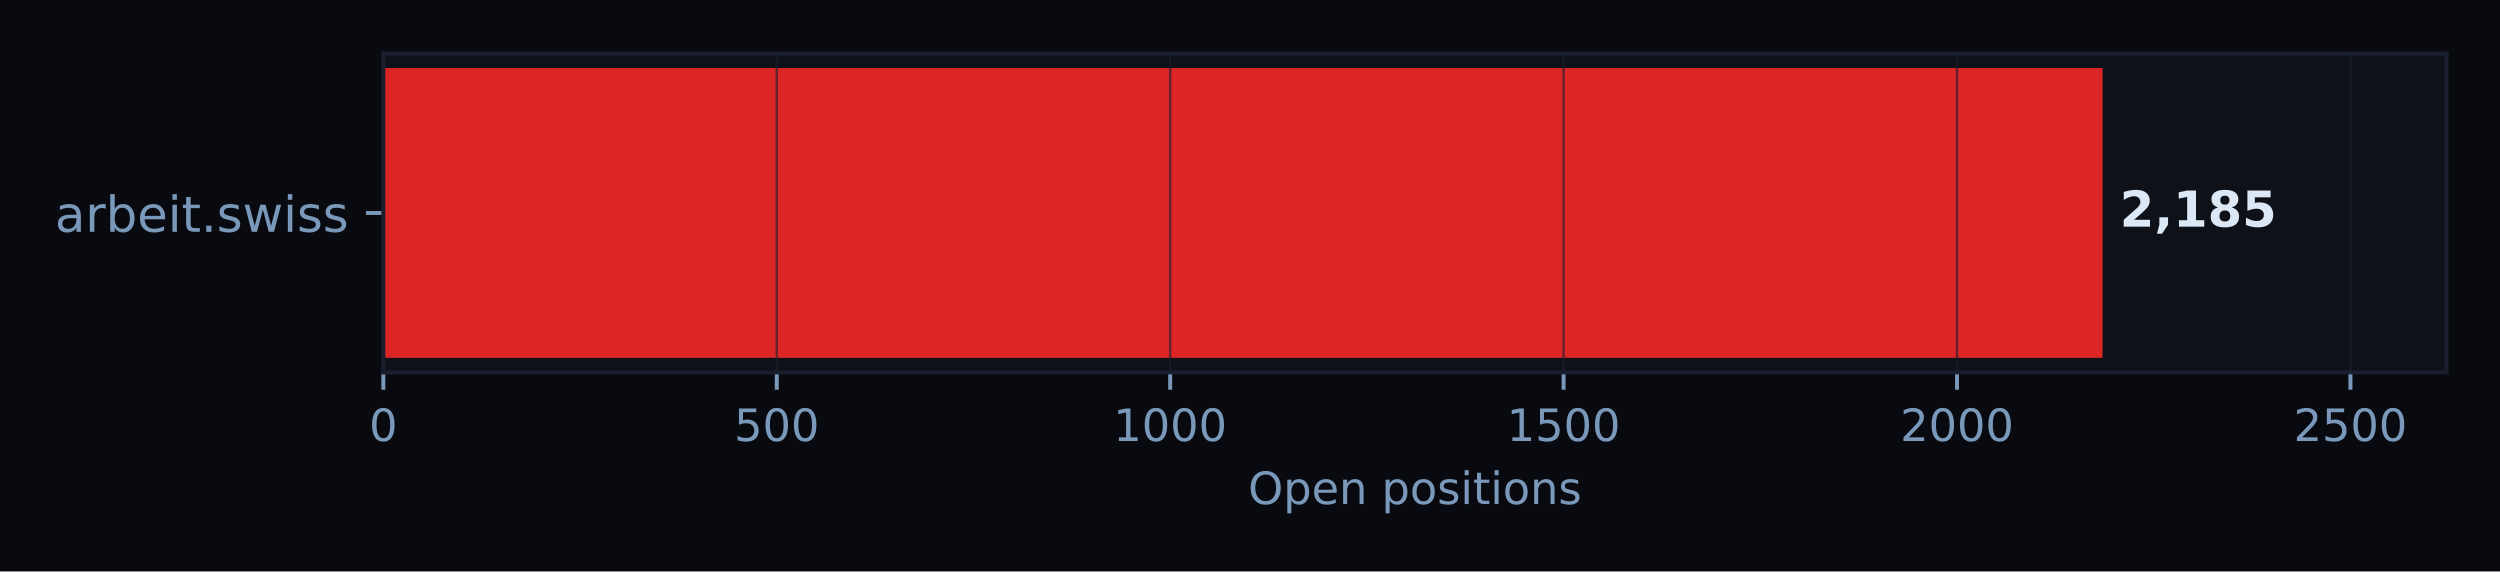
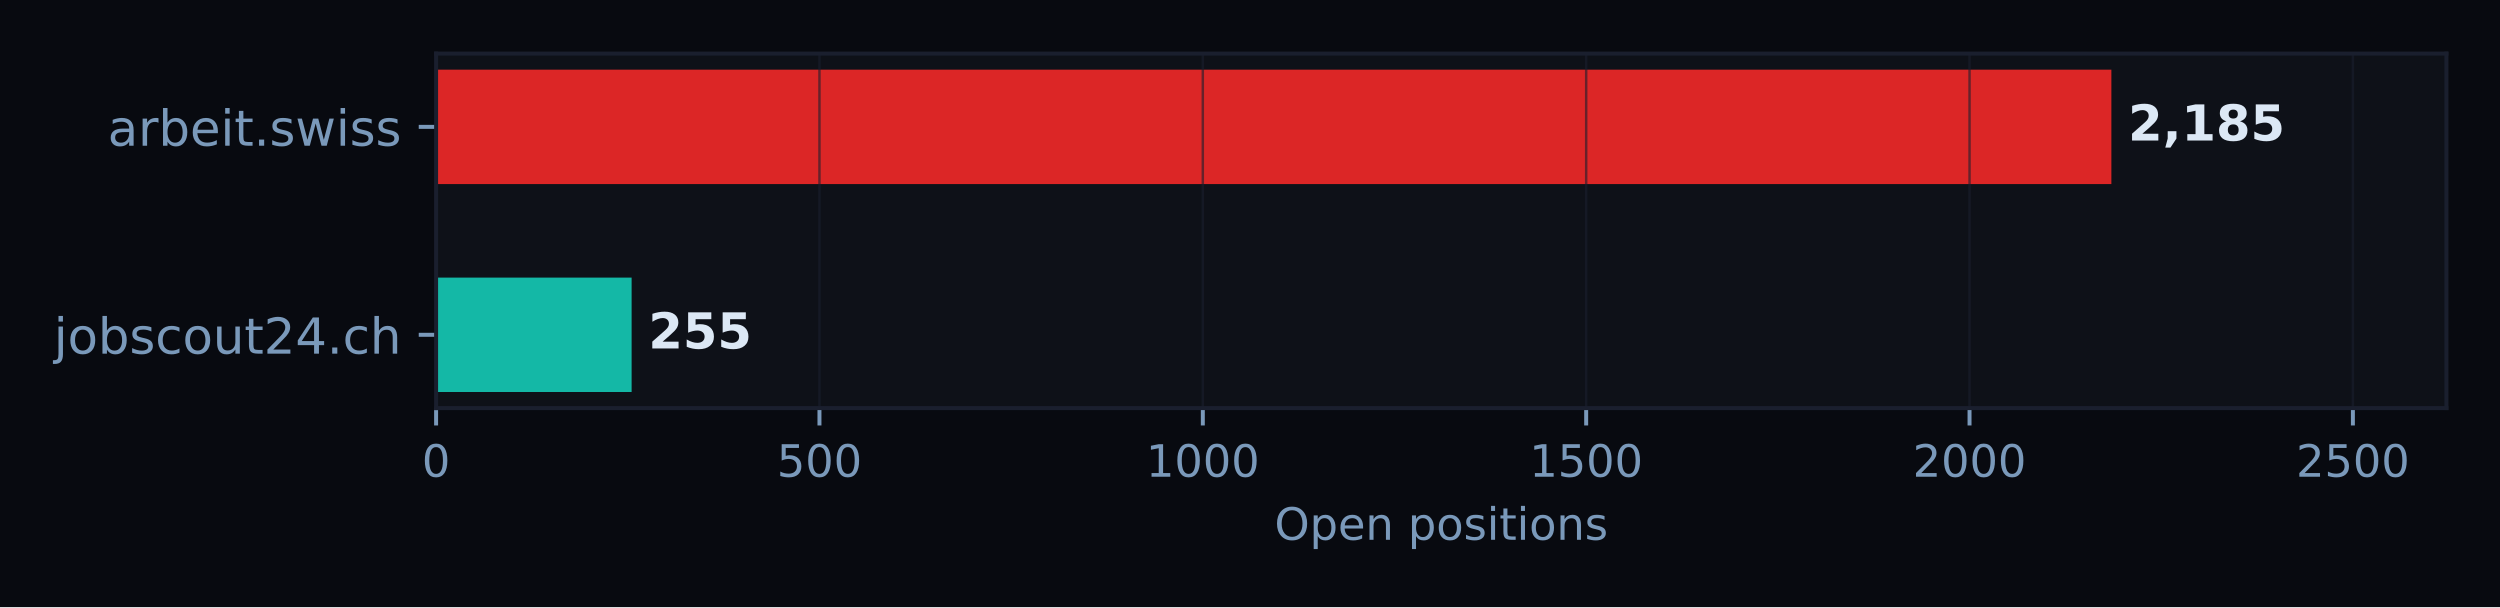
- <svg xmlns="http://www.w3.org/2000/svg" xmlns:xlink="http://www.w3.org/1999/xlink" width="504pt" height="115.2pt" viewBox="0 0 504 115.2" version="1.1">
+ <svg xmlns="http://www.w3.org/2000/svg" xmlns:xlink="http://www.w3.org/1999/xlink" width="504pt" height="122.4pt" viewBox="0 0 504 122.4" version="1.1">
  <defs>
    <style type="text/css">*{stroke-linejoin: round; stroke-linecap: butt}</style>
  </defs>
  <g id="figure_1">
    <g id="patch_1">
-       <path d="M 0 115.2  L 504 115.2  L 504 0  L 0 0  z " style="fill: #080a10" />
+       <path d="M 0 122.4  L 504 122.4  L 504 0  L 0 0  z " style="fill: #080a10" />
    </g>
    <g id="axes_1">
      <g id="patch_2">
-         <path d="M 77.282 75.073  L 493.2 75.073  L 493.2 10.8  L 77.282 10.8  z " style="fill: #0e1118" />
+         <path d="M 87.918 82.273  L 493.2 82.273  L 493.2 10.8  L 87.918 10.8  z " style="fill: #0e1118" />
      </g>
      <g id="patch_3">
-         <path d="M 77.282 13.721  L 423.88 13.721  L 423.88 72.151  L 77.282 72.151  z " clip-path="url(#p03ebe6fdbf)" style="fill: #dc2626" />
+         <path d="M 87.918 14.049  L 425.653 14.049  L 425.653 37.104  L 87.918 37.104  z " clip-path="url(#p2c3ef9eb0c)" style="fill: #dc2626" />
+       </g>
+       <g id="patch_4">
+         <path d="M 87.918 55.968  L 127.333 55.968  L 127.333 79.024  L 87.918 79.024  z " clip-path="url(#p2c3ef9eb0c)" style="fill: #14b8a6" />
      </g>
      <g id="matplotlib.axis_1">
        <g id="xtick_1">
          <g id="line2d_1">
-             <path d="M 77.282 75.073  L 77.282 10.8  " clip-path="url(#p03ebe6fdbf)" style="fill: none; stroke: #1a1f2e; stroke-opacity: 0.6; stroke-width: 0.5; stroke-linecap: square" />
+             <path d="M 87.918 82.273  L 87.918 10.8  " clip-path="url(#p2c3ef9eb0c)" style="fill: none; stroke: #1a1f2e; stroke-opacity: 0.6; stroke-width: 0.5; stroke-linecap: square" />
          </g>
          <g id="line2d_2">
            <defs>
              <path id="mff3be124f5" d="M 0 0  L 0 3.5  " style="stroke: #7a99ba; stroke-width: 0.8" />
            </defs>
            <g>
-               <use xlink:href="#mff3be124f5" x="77.282" y="75.073" style="fill: #7a99ba; stroke: #7a99ba; stroke-width: 0.8" />
+               <use xlink:href="#mff3be124f5" x="87.918" y="82.273" style="fill: #7a99ba; stroke: #7a99ba; stroke-width: 0.8" />
            </g>
          </g>
          <g id="text_1">
-             <g style="fill: #7a99ba" transform="translate(74.41869 88.91132) scale(0.09 -0.09)">
+             <g style="fill: #7a99ba" transform="translate(85.05506 96.11132) scale(0.09 -0.09)">
              <defs>
                <path id="DejaVuSans-30" d="M 2034 4250  Q 1547 4250 1301 3770  Q 1056 3291 1056 2328  Q 1056 1369 1301 889  Q 1547 409 2034 409  Q 2525 409 2770 889  Q 3016 1369 3016 2328  Q 3016 3291 2770 3770  Q 2525 4250 2034 4250  z M 2034 4750  Q 2819 4750 3233 4129  Q 3647 3509 3647 2328  Q 3647 1150 3233 529  Q 2819 -91 2034 -91  Q 1250 -91 836 529  Q 422 1150 422 2328  Q 422 3509 836 4129  Q 1250 4750 2034 4750  z " transform="scale(0.015625)" />
              </defs>
              <use xlink:href="#DejaVuSans-30" />
            </g>
          </g>
        </g>
        <g id="xtick_2">
          <g id="line2d_3">
-             <path d="M 156.595 75.073  L 156.595 10.8  " clip-path="url(#p03ebe6fdbf)" style="fill: none; stroke: #1a1f2e; stroke-opacity: 0.6; stroke-width: 0.5; stroke-linecap: square" />
+             <path d="M 165.203 82.273  L 165.203 10.8  " clip-path="url(#p2c3ef9eb0c)" style="fill: none; stroke: #1a1f2e; stroke-opacity: 0.6; stroke-width: 0.5; stroke-linecap: square" />
          </g>
          <g id="line2d_4">
            <g>
-               <use xlink:href="#mff3be124f5" x="156.595" y="75.073" style="fill: #7a99ba; stroke: #7a99ba; stroke-width: 0.8" />
+               <use xlink:href="#mff3be124f5" x="165.203" y="82.273" style="fill: #7a99ba; stroke: #7a99ba; stroke-width: 0.8" />
            </g>
          </g>
          <g id="text_2">
-             <g style="fill: #7a99ba" transform="translate(148.0056 88.91132) scale(0.09 -0.09)">
+             <g style="fill: #7a99ba" transform="translate(156.6137 96.11132) scale(0.09 -0.09)">
              <defs>
                <path id="DejaVuSans-35" d="M 691 4666  L 3169 4666  L 3169 4134  L 1269 4134  L 1269 2991  Q 1406 3038 1543 3061  Q 1681 3084 1819 3084  Q 2600 3084 3056 2656  Q 3513 2228 3513 1497  Q 3513 744 3044 326  Q 2575 -91 1722 -91  Q 1428 -91 1123 -41  Q 819 9 494 109  L 494 744  Q 775 591 1075 516  Q 1375 441 1709 441  Q 2250 441 2565 725  Q 2881 1009 2881 1497  Q 2881 1984 2565 2268  Q 2250 2553 1709 2553  Q 1456 2553 1204 2497  Q 953 2441 691 2322  L 691 4666  z " transform="scale(0.015625)" />
              </defs>
              <use xlink:href="#DejaVuSans-35" />
              <use xlink:href="#DejaVuSans-30" x="63.623" />
              <use xlink:href="#DejaVuSans-30" x="127.246" />
            </g>
          </g>
        </g>
        <g id="xtick_3">
          <g id="line2d_5">
-             <path d="M 235.908 75.073  L 235.908 10.8  " clip-path="url(#p03ebe6fdbf)" style="fill: none; stroke: #1a1f2e; stroke-opacity: 0.6; stroke-width: 0.5; stroke-linecap: square" />
+             <path d="M 242.488 82.273  L 242.488 10.8  " clip-path="url(#p2c3ef9eb0c)" style="fill: none; stroke: #1a1f2e; stroke-opacity: 0.6; stroke-width: 0.5; stroke-linecap: square" />
          </g>
          <g id="line2d_6">
            <g>
-               <use xlink:href="#mff3be124f5" x="235.908" y="75.073" style="fill: #7a99ba; stroke: #7a99ba; stroke-width: 0.8" />
+               <use xlink:href="#mff3be124f5" x="242.488" y="82.273" style="fill: #7a99ba; stroke: #7a99ba; stroke-width: 0.8" />
            </g>
          </g>
          <g id="text_3">
-             <g style="fill: #7a99ba" transform="translate(224.4556 88.91132) scale(0.09 -0.09)">
+             <g style="fill: #7a99ba" transform="translate(231.0354 96.11132) scale(0.09 -0.09)">
              <defs>
                <path id="DejaVuSans-31" d="M 794 531  L 1825 531  L 1825 4091  L 703 3866  L 703 4441  L 1819 4666  L 2450 4666  L 2450 531  L 3481 531  L 3481 0  L 794 0  L 794 531  z " transform="scale(0.015625)" />
              </defs>
              <use xlink:href="#DejaVuSans-31" />
              <use xlink:href="#DejaVuSans-30" x="63.623" />
              <use xlink:href="#DejaVuSans-30" x="127.246" />
              <use xlink:href="#DejaVuSans-30" x="190.869" />
            </g>
          </g>
        </g>
        <g id="xtick_4">
          <g id="line2d_7">
-             <path d="M 315.221 75.073  L 315.221 10.8  " clip-path="url(#p03ebe6fdbf)" style="fill: none; stroke: #1a1f2e; stroke-opacity: 0.6; stroke-width: 0.5; stroke-linecap: square" />
+             <path d="M 319.773 82.273  L 319.773 10.8  " clip-path="url(#p2c3ef9eb0c)" style="fill: none; stroke: #1a1f2e; stroke-opacity: 0.6; stroke-width: 0.5; stroke-linecap: square" />
          </g>
          <g id="line2d_8">
            <g>
-               <use xlink:href="#mff3be124f5" x="315.221" y="75.073" style="fill: #7a99ba; stroke: #7a99ba; stroke-width: 0.8" />
+               <use xlink:href="#mff3be124f5" x="319.773" y="82.273" style="fill: #7a99ba; stroke: #7a99ba; stroke-width: 0.8" />
            </g>
          </g>
          <g id="text_4">
-             <g style="fill: #7a99ba" transform="translate(303.7688 88.91132) scale(0.09 -0.09)">
+             <g style="fill: #7a99ba" transform="translate(308.3203 96.11132) scale(0.09 -0.09)">
              <use xlink:href="#DejaVuSans-31" />
              <use xlink:href="#DejaVuSans-35" x="63.623" />
              <use xlink:href="#DejaVuSans-30" x="127.246" />
              <use xlink:href="#DejaVuSans-30" x="190.869" />
            </g>
          </g>
        </g>
        <g id="xtick_5">
          <g id="line2d_9">
-             <path d="M 394.534 75.073  L 394.534 10.8  " clip-path="url(#p03ebe6fdbf)" style="fill: none; stroke: #1a1f2e; stroke-opacity: 0.6; stroke-width: 0.5; stroke-linecap: square" />
+             <path d="M 397.058 82.273  L 397.058 10.8  " clip-path="url(#p2c3ef9eb0c)" style="fill: none; stroke: #1a1f2e; stroke-opacity: 0.6; stroke-width: 0.5; stroke-linecap: square" />
          </g>
          <g id="line2d_10">
            <g>
-               <use xlink:href="#mff3be124f5" x="394.534" y="75.073" style="fill: #7a99ba; stroke: #7a99ba; stroke-width: 0.8" />
+               <use xlink:href="#mff3be124f5" x="397.058" y="82.273" style="fill: #7a99ba; stroke: #7a99ba; stroke-width: 0.8" />
            </g>
          </g>
          <g id="text_5">
-             <g style="fill: #7a99ba" transform="translate(383.0819 88.91132) scale(0.09 -0.09)">
+             <g style="fill: #7a99ba" transform="translate(385.6051 96.11132) scale(0.09 -0.09)">
              <defs>
                <path id="DejaVuSans-32" d="M 1228 531  L 3431 531  L 3431 0  L 469 0  L 469 531  Q 828 903 1448 1529  Q 2069 2156 2228 2338  Q 2531 2678 2651 2914  Q 2772 3150 2772 3378  Q 2772 3750 2511 3984  Q 2250 4219 1831 4219  Q 1534 4219 1204 4116  Q 875 4013 500 3803  L 500 4441  Q 881 4594 1212 4672  Q 1544 4750 1819 4750  Q 2544 4750 2975 4387  Q 3406 4025 3406 3419  Q 3406 3131 3298 2873  Q 3191 2616 2906 2266  Q 2828 2175 2409 1742  Q 1991 1309 1228 531  z " transform="scale(0.015625)" />
              </defs>
              <use xlink:href="#DejaVuSans-32" />
              <use xlink:href="#DejaVuSans-30" x="63.623" />
              <use xlink:href="#DejaVuSans-30" x="127.246" />
              <use xlink:href="#DejaVuSans-30" x="190.869" />
            </g>
          </g>
        </g>
        <g id="xtick_6">
          <g id="line2d_11">
-             <path d="M 473.848 75.073  L 473.848 10.8  " clip-path="url(#p03ebe6fdbf)" style="fill: none; stroke: #1a1f2e; stroke-opacity: 0.6; stroke-width: 0.5; stroke-linecap: square" />
+             <path d="M 474.342 82.273  L 474.342 10.8  " clip-path="url(#p2c3ef9eb0c)" style="fill: none; stroke: #1a1f2e; stroke-opacity: 0.6; stroke-width: 0.5; stroke-linecap: square" />
          </g>
          <g id="line2d_12">
            <g>
-               <use xlink:href="#mff3be124f5" x="473.848" y="75.073" style="fill: #7a99ba; stroke: #7a99ba; stroke-width: 0.8" />
+               <use xlink:href="#mff3be124f5" x="474.342" y="82.273" style="fill: #7a99ba; stroke: #7a99ba; stroke-width: 0.8" />
            </g>
          </g>
          <g id="text_6">
-             <g style="fill: #7a99ba" transform="translate(462.3951 88.91132) scale(0.09 -0.09)">
+             <g style="fill: #7a99ba" transform="translate(462.89 96.11132) scale(0.09 -0.09)">
              <use xlink:href="#DejaVuSans-32" />
              <use xlink:href="#DejaVuSans-35" x="63.623" />
              <use xlink:href="#DejaVuSans-30" x="127.246" />
              <use xlink:href="#DejaVuSans-30" x="190.869" />
            </g>
          </g>
        </g>
        <g id="text_7">
-           <g style="fill: #7a99ba" transform="translate(251.6224 101.6216) scale(0.09 -0.09)">
+           <g style="fill: #7a99ba" transform="translate(256.9406 108.8216) scale(0.09 -0.09)">
            <defs>
              <path id="DejaVuSans-4f" d="M 2522 4238  Q 1834 4238 1429 3725  Q 1025 3213 1025 2328  Q 1025 1447 1429 934  Q 1834 422 2522 422  Q 3209 422 3611 934  Q 4013 1447 4013 2328  Q 4013 3213 3611 3725  Q 3209 4238 2522 4238  z M 2522 4750  Q 3503 4750 4090 4092  Q 4678 3434 4678 2328  Q 4678 1225 4090 567  Q 3503 -91 2522 -91  Q 1538 -91 948 565  Q 359 1222 359 2328  Q 359 3434 948 4092  Q 1538 4750 2522 4750  z " transform="scale(0.015625)" />
              <path id="DejaVuSans-70" d="M 1159 525  L 1159 -1331  L 581 -1331  L 581 3500  L 1159 3500  L 1159 2969  Q 1341 3281 1617 3432  Q 1894 3584 2278 3584  Q 2916 3584 3314 3078  Q 3713 2572 3713 1747  Q 3713 922 3314 415  Q 2916 -91 2278 -91  Q 1894 -91 1617 61  Q 1341 213 1159 525  z M 3116 1747  Q 3116 2381 2855 2742  Q 2594 3103 2138 3103  Q 1681 3103 1420 2742  Q 1159 2381 1159 1747  Q 1159 1113 1420 752  Q 1681 391 2138 391  Q 2594 391 2855 752  Q 3116 1113 3116 1747  z " transform="scale(0.015625)" />
              <path id="DejaVuSans-65" d="M 3597 1894  L 3597 1613  L 953 1613  Q 991 1019 1311 708  Q 1631 397 2203 397  Q 2534 397 2845 478  Q 3156 559 3463 722  L 3463 178  Q 3153 47 2828 -22  Q 2503 -91 2169 -91  Q 1331 -91 842 396  Q 353 884 353 1716  Q 353 2575 817 3079  Q 1281 3584 2069 3584  Q 2775 3584 3186 3129  Q 3597 2675 3597 1894  z M 3022 2063  Q 3016 2534 2758 2815  Q 2500 3097 2075 3097  Q 1594 3097 1305 2825  Q 1016 2553 972 2059  L 3022 2063  z " transform="scale(0.015625)" />
              <path id="DejaVuSans-6e" d="M 3513 2113  L 3513 0  L 2938 0  L 2938 2094  Q 2938 2591 2744 2837  Q 2550 3084 2163 3084  Q 1697 3084 1428 2787  Q 1159 2491 1159 1978  L 1159 0  L 581 0  L 581 3500  L 1159 3500  L 1159 2956  Q 1366 3272 1645 3428  Q 1925 3584 2291 3584  Q 2894 3584 3203 3211  Q 3513 2838 3513 2113  z " transform="scale(0.015625)" />
              <path id="DejaVuSans-20" transform="scale(0.015625)" />
              <path id="DejaVuSans-6f" d="M 1959 3097  Q 1497 3097 1228 2736  Q 959 2375 959 1747  Q 959 1119 1226 758  Q 1494 397 1959 397  Q 2419 397 2687 759  Q 2956 1122 2956 1747  Q 2956 2369 2687 2733  Q 2419 3097 1959 3097  z M 1959 3584  Q 2709 3584 3137 3096  Q 3566 2609 3566 1747  Q 3566 888 3137 398  Q 2709 -91 1959 -91  Q 1206 -91 779 398  Q 353 888 353 1747  Q 353 2609 779 3096  Q 1206 3584 1959 3584  z " transform="scale(0.015625)" />
              <path id="DejaVuSans-73" d="M 2834 3397  L 2834 2853  Q 2591 2978 2328 3040  Q 2066 3103 1784 3103  Q 1356 3103 1142 2972  Q 928 2841 928 2578  Q 928 2378 1081 2264  Q 1234 2150 1697 2047  L 1894 2003  Q 2506 1872 2764 1633  Q 3022 1394 3022 966  Q 3022 478 2636 193  Q 2250 -91 1575 -91  Q 1294 -91 989 -36  Q 684 19 347 128  L 347 722  Q 666 556 975 473  Q 1284 391 1588 391  Q 1994 391 2212 530  Q 2431 669 2431 922  Q 2431 1156 2273 1281  Q 2116 1406 1581 1522  L 1381 1569  Q 847 1681 609 1914  Q 372 2147 372 2553  Q 372 3047 722 3315  Q 1072 3584 1716 3584  Q 2034 3584 2315 3537  Q 2597 3491 2834 3397  z " transform="scale(0.015625)" />
              <path id="DejaVuSans-69" d="M 603 3500  L 1178 3500  L 1178 0  L 603 0  L 603 3500  z M 603 4863  L 1178 4863  L 1178 4134  L 603 4134  L 603 4863  z " transform="scale(0.015625)" />
              <path id="DejaVuSans-74" d="M 1172 4494  L 1172 3500  L 2356 3500  L 2356 3053  L 1172 3053  L 1172 1153  Q 1172 725 1289 603  Q 1406 481 1766 481  L 2356 481  L 2356 0  L 1766 0  Q 1100 0 847 248  Q 594 497 594 1153  L 594 3053  L 172 3053  L 172 3500  L 594 3500  L 594 4494  L 1172 4494  z " transform="scale(0.015625)" />
            </defs>
            <use xlink:href="#DejaVuSans-4f" />
            <use xlink:href="#DejaVuSans-70" x="78.711" />
            <use xlink:href="#DejaVuSans-65" x="142.188" />
            <use xlink:href="#DejaVuSans-6e" x="203.711" />
            <use xlink:href="#DejaVuSans-20" x="267.09" />
            <use xlink:href="#DejaVuSans-70" x="298.877" />
            <use xlink:href="#DejaVuSans-6f" x="362.354" />
            <use xlink:href="#DejaVuSans-73" x="423.535" />
            <use xlink:href="#DejaVuSans-69" x="475.635" />
            <use xlink:href="#DejaVuSans-74" x="503.418" />
            <use xlink:href="#DejaVuSans-69" x="542.627" />
            <use xlink:href="#DejaVuSans-6f" x="570.41" />
            <use xlink:href="#DejaVuSans-6e" x="631.592" />
            <use xlink:href="#DejaVuSans-73" x="694.971" />
          </g>
        </g>
      </g>
      <g id="matplotlib.axis_2">
        <g id="ytick_1">
          <g id="line2d_13">
            <defs>
              <path id="mdf66c61492" d="M 0 0  L -3.5 0  " style="stroke: #7a99ba; stroke-width: 0.8" />
            </defs>
            <g>
-               <use xlink:href="#mdf66c61492" x="77.282" y="42.936" style="fill: #7a99ba; stroke: #7a99ba; stroke-width: 0.8" />
+               <use xlink:href="#mdf66c61492" x="87.918" y="25.577" style="fill: #7a99ba; stroke: #7a99ba; stroke-width: 0.8" />
            </g>
          </g>
          <g id="text_8">
-             <g style="fill: #7a99ba" transform="translate(11.08026 46.73558) scale(0.1 -0.1)">
+             <g style="fill: #7a99ba" transform="translate(21.71662 29.37584) scale(0.1 -0.1)">
              <defs>
                <path id="DejaVuSans-61" d="M 2194 1759  Q 1497 1759 1228 1600  Q 959 1441 959 1056  Q 959 750 1161 570  Q 1363 391 1709 391  Q 2188 391 2477 730  Q 2766 1069 2766 1631  L 2766 1759  L 2194 1759  z M 3341 1997  L 3341 0  L 2766 0  L 2766 531  Q 2569 213 2275 61  Q 1981 -91 1556 -91  Q 1019 -91 701 211  Q 384 513 384 1019  Q 384 1609 779 1909  Q 1175 2209 1959 2209  L 2766 2209  L 2766 2266  Q 2766 2663 2505 2880  Q 2244 3097 1772 3097  Q 1472 3097 1187 3025  Q 903 2953 641 2809  L 641 3341  Q 956 3463 1253 3523  Q 1550 3584 1831 3584  Q 2591 3584 2966 3190  Q 3341 2797 3341 1997  z " transform="scale(0.015625)" />
                <path id="DejaVuSans-72" d="M 2631 2963  Q 2534 3019 2420 3045  Q 2306 3072 2169 3072  Q 1681 3072 1420 2755  Q 1159 2438 1159 1844  L 1159 0  L 581 0  L 581 3500  L 1159 3500  L 1159 2956  Q 1341 3275 1631 3429  Q 1922 3584 2338 3584  Q 2397 3584 2469 3576  Q 2541 3569 2628 3553  L 2631 2963  z " transform="scale(0.015625)" />
                <path id="DejaVuSans-62" d="M 3116 1747  Q 3116 2381 2855 2742  Q 2594 3103 2138 3103  Q 1681 3103 1420 2742  Q 1159 2381 1159 1747  Q 1159 1113 1420 752  Q 1681 391 2138 391  Q 2594 391 2855 752  Q 3116 1113 3116 1747  z M 1159 2969  Q 1341 3281 1617 3432  Q 1894 3584 2278 3584  Q 2916 3584 3314 3078  Q 3713 2572 3713 1747  Q 3713 922 3314 415  Q 2916 -91 2278 -91  Q 1894 -91 1617 61  Q 1341 213 1159 525  L 1159 0  L 581 0  L 581 4863  L 1159 4863  L 1159 2969  z " transform="scale(0.015625)" />
                <path id="DejaVuSans-2e" d="M 684 794  L 1344 794  L 1344 0  L 684 0  L 684 794  z " transform="scale(0.015625)" />
                <path id="DejaVuSans-77" d="M 269 3500  L 844 3500  L 1563 769  L 2278 3500  L 2956 3500  L 3675 769  L 4391 3500  L 4966 3500  L 4050 0  L 3372 0  L 2619 2869  L 1863 0  L 1184 0  L 269 3500  z " transform="scale(0.015625)" />
              </defs>
              <use xlink:href="#DejaVuSans-61" />
              <use xlink:href="#DejaVuSans-72" x="61.279" />
              <use xlink:href="#DejaVuSans-62" x="102.393" />
              <use xlink:href="#DejaVuSans-65" x="165.869" />
              <use xlink:href="#DejaVuSans-69" x="227.393" />
              <use xlink:href="#DejaVuSans-74" x="255.176" />
              <use xlink:href="#DejaVuSans-2e" x="294.385" />
              <use xlink:href="#DejaVuSans-73" x="326.172" />
              <use xlink:href="#DejaVuSans-77" x="378.271" />
              <use xlink:href="#DejaVuSans-69" x="460.059" />
              <use xlink:href="#DejaVuSans-73" x="487.842" />
              <use xlink:href="#DejaVuSans-73" x="539.941" />
            </g>
          </g>
        </g>
-       </g>
-       <g id="patch_4">
-         <path d="M 77.282 75.073  L 77.282 10.8  " style="fill: none; stroke: #1a1f2e; stroke-width: 0.8; stroke-linejoin: miter; stroke-linecap: square" />
+         <g id="ytick_2">
+           <g id="line2d_14">
+             <g>
+               <use xlink:href="#mdf66c61492" x="87.918" y="67.496" style="fill: #7a99ba; stroke: #7a99ba; stroke-width: 0.8" />
+             </g>
+           </g>
+           <g id="text_9">
+             <g style="fill: #7a99ba" transform="translate(10.84943 71.29533) scale(0.1 -0.1)">
+               <defs>
+                 <path id="DejaVuSans-6a" d="M 603 3500  L 1178 3500  L 1178 -63  Q 1178 -731 923 -1031  Q 669 -1331 103 -1331  L -116 -1331  L -116 -844  L 38 -844  Q 366 -844 484 -692  Q 603 -541 603 -63  L 603 3500  z M 603 4863  L 1178 4863  L 1178 4134  L 603 4134  L 603 4863  z " transform="scale(0.015625)" />
+                 <path id="DejaVuSans-63" d="M 3122 3366  L 3122 2828  Q 2878 2963 2633 3030  Q 2388 3097 2138 3097  Q 1578 3097 1268 2742  Q 959 2388 959 1747  Q 959 1106 1268 751  Q 1578 397 2138 397  Q 2388 397 2633 464  Q 2878 531 3122 666  L 3122 134  Q 2881 22 2623 -34  Q 2366 -91 2075 -91  Q 1284 -91 818 406  Q 353 903 353 1747  Q 353 2603 823 3093  Q 1294 3584 2113 3584  Q 2378 3584 2631 3529  Q 2884 3475 3122 3366  z " transform="scale(0.015625)" />
+                 <path id="DejaVuSans-75" d="M 544 1381  L 544 3500  L 1119 3500  L 1119 1403  Q 1119 906 1312 657  Q 1506 409 1894 409  Q 2359 409 2629 706  Q 2900 1003 2900 1516  L 2900 3500  L 3475 3500  L 3475 0  L 2900 0  L 2900 538  Q 2691 219 2414 64  Q 2138 -91 1772 -91  Q 1169 -91 856 284  Q 544 659 544 1381  z M 1991 3584  L 1991 3584  z " transform="scale(0.015625)" />
+                 <path id="DejaVuSans-34" d="M 2419 4116  L 825 1625  L 2419 1625  L 2419 4116  z M 2253 4666  L 3047 4666  L 3047 1625  L 3713 1625  L 3713 1100  L 3047 1100  L 3047 0  L 2419 0  L 2419 1100  L 313 1100  L 313 1709  L 2253 4666  z " transform="scale(0.015625)" />
+                 <path id="DejaVuSans-68" d="M 3513 2113  L 3513 0  L 2938 0  L 2938 2094  Q 2938 2591 2744 2837  Q 2550 3084 2163 3084  Q 1697 3084 1428 2787  Q 1159 2491 1159 1978  L 1159 0  L 581 0  L 581 4863  L 1159 4863  L 1159 2956  Q 1366 3272 1645 3428  Q 1925 3584 2291 3584  Q 2894 3584 3203 3211  Q 3513 2838 3513 2113  z " transform="scale(0.015625)" />
+               </defs>
+               <use xlink:href="#DejaVuSans-6a" />
+               <use xlink:href="#DejaVuSans-6f" x="27.783" />
+               <use xlink:href="#DejaVuSans-62" x="88.965" />
+               <use xlink:href="#DejaVuSans-73" x="152.441" />
+               <use xlink:href="#DejaVuSans-63" x="204.541" />
+               <use xlink:href="#DejaVuSans-6f" x="259.521" />
+               <use xlink:href="#DejaVuSans-75" x="320.703" />
+               <use xlink:href="#DejaVuSans-74" x="384.082" />
+               <use xlink:href="#DejaVuSans-32" x="423.291" />
+               <use xlink:href="#DejaVuSans-34" x="486.914" />
+               <use xlink:href="#DejaVuSans-2e" x="550.537" />
+               <use xlink:href="#DejaVuSans-63" x="582.324" />
+               <use xlink:href="#DejaVuSans-68" x="637.305" />
+             </g>
+           </g>
+         </g>
      </g>
      <g id="patch_5">
-         <path d="M 493.2 75.073  L 493.2 10.8  " style="fill: none; stroke: #1a1f2e; stroke-width: 0.8; stroke-linejoin: miter; stroke-linecap: square" />
+         <path d="M 87.918 82.273  L 87.918 10.8  " style="fill: none; stroke: #1a1f2e; stroke-width: 0.8; stroke-linejoin: miter; stroke-linecap: square" />
      </g>
      <g id="patch_6">
-         <path d="M 77.282 75.073  L 493.2 75.073  " style="fill: none; stroke: #1a1f2e; stroke-width: 0.8; stroke-linejoin: miter; stroke-linecap: square" />
+         <path d="M 493.2 82.273  L 493.2 10.8  " style="fill: none; stroke: #1a1f2e; stroke-width: 0.8; stroke-linejoin: miter; stroke-linecap: square" />
      </g>
      <g id="patch_7">
-         <path d="M 77.282 10.8  L 493.2 10.8  " style="fill: none; stroke: #1a1f2e; stroke-width: 0.8; stroke-linejoin: miter; stroke-linecap: square" />
-       </g>
-       <g id="text_9">
-         <g style="fill: #dce8f5" transform="translate(427.3463 45.69574) scale(0.1 -0.1)">
+         <path d="M 87.918 82.273  L 493.2 82.273  " style="fill: none; stroke: #1a1f2e; stroke-width: 0.8; stroke-linejoin: miter; stroke-linecap: square" />
+       </g>
+       <g id="patch_8">
+         <path d="M 87.918 10.8  L 493.2 10.8  " style="fill: none; stroke: #1a1f2e; stroke-width: 0.8; stroke-linejoin: miter; stroke-linecap: square" />
+       </g>
+       <g id="text_10">
+         <g style="fill: #dce8f5" transform="translate(429.0304 28.336) scale(0.1 -0.1)">
          <defs>
            <path id="DejaVuSans-Bold-32" d="M 1844 884  L 3897 884  L 3897 0  L 506 0  L 506 884  L 2209 2388  Q 2438 2594 2547 2791  Q 2656 2988 2656 3200  Q 2656 3528 2436 3728  Q 2216 3928 1850 3928  Q 1569 3928 1234 3808  Q 900 3688 519 3450  L 519 4475  Q 925 4609 1322 4679  Q 1719 4750 2100 4750  Q 2938 4750 3402 4381  Q 3866 4013 3866 3353  Q 3866 2972 3669 2642  Q 3472 2313 2841 1759  L 1844 884  z " transform="scale(0.015625)" />
            <path id="DejaVuSans-Bold-2c" d="M 653 1209  L 1778 1209  L 1778 256  L 1006 -909  L 341 -909  L 653 256  L 653 1209  z " transform="scale(0.015625)" />
            <path id="DejaVuSans-Bold-31" d="M 750 831  L 1813 831  L 1813 3847  L 722 3622  L 722 4441  L 1806 4666  L 2950 4666  L 2950 831  L 4013 831  L 4013 0  L 750 0  L 750 831  z " transform="scale(0.015625)" />
            <path id="DejaVuSans-Bold-38" d="M 2228 2088  Q 1891 2088 1709 1903  Q 1528 1719 1528 1375  Q 1528 1031 1709 848  Q 1891 666 2228 666  Q 2563 666 2741 848  Q 2919 1031 2919 1375  Q 2919 1722 2741 1905  Q 2563 2088 2228 2088  z M 1350 2484  Q 925 2613 709 2878  Q 494 3144 494 3541  Q 494 4131 934 4440  Q 1375 4750 2228 4750  Q 3075 4750 3515 4442  Q 3956 4134 3956 3541  Q 3956 3144 3739 2878  Q 3522 2613 3097 2484  Q 3572 2353 3814 2058  Q 4056 1763 4056 1313  Q 4056 619 3595 264  Q 3134 -91 2228 -91  Q 1319 -91 855 264  Q 391 619 391 1313  Q 391 1763 633 2058  Q 875 2353 1350 2484  z M 1631 3419  Q 1631 3141 1786 2991  Q 1941 2841 2228 2841  Q 2509 2841 2662 2991  Q 2816 3141 2816 3419  Q 2816 3697 2662 3845  Q 2509 3994 2228 3994  Q 1941 3994 1786 3844  Q 1631 3694 1631 3419  z " transform="scale(0.015625)" />
            <path id="DejaVuSans-Bold-35" d="M 678 4666  L 3669 4666  L 3669 3781  L 1638 3781  L 1638 3059  Q 1775 3097 1914 3117  Q 2053 3138 2203 3138  Q 3056 3138 3531 2711  Q 4006 2284 4006 1522  Q 4006 766 3489 337  Q 2972 -91 2053 -91  Q 1656 -91 1267 -14  Q 878 63 494 219  L 494 1166  Q 875 947 1217 837  Q 1559 728 1863 728  Q 2300 728 2551 942  Q 2803 1156 2803 1522  Q 2803 1891 2551 2103  Q 2300 2316 1863 2316  Q 1603 2316 1309 2248  Q 1016 2181 678 2041  L 678 4666  z " transform="scale(0.015625)" />
          </defs>
          <use xlink:href="#DejaVuSans-Bold-32" />
          <use xlink:href="#DejaVuSans-Bold-2c" x="69.58" />
          <use xlink:href="#DejaVuSans-Bold-31" x="107.568" />
          <use xlink:href="#DejaVuSans-Bold-38" x="177.148" />
          <use xlink:href="#DejaVuSans-Bold-35" x="246.729" />
        </g>
      </g>
+       <g id="text_11">
+         <g style="fill: #dce8f5" transform="translate(130.7108 70.25548) scale(0.1 -0.1)">
+           <use xlink:href="#DejaVuSans-Bold-32" />
+           <use xlink:href="#DejaVuSans-Bold-35" x="69.58" />
+           <use xlink:href="#DejaVuSans-Bold-35" x="139.16" />
+         </g>
+       </g>
    </g>
  </g>
  <defs>
-     <clipPath id="p03ebe6fdbf">
-       <rect x="77.282" y="10.8" width="415.918" height="64.273" />
+     <clipPath id="p2c3ef9eb0c">
+       <rect x="87.918" y="10.8" width="405.282" height="71.473" />
    </clipPath>
  </defs>
</svg>
